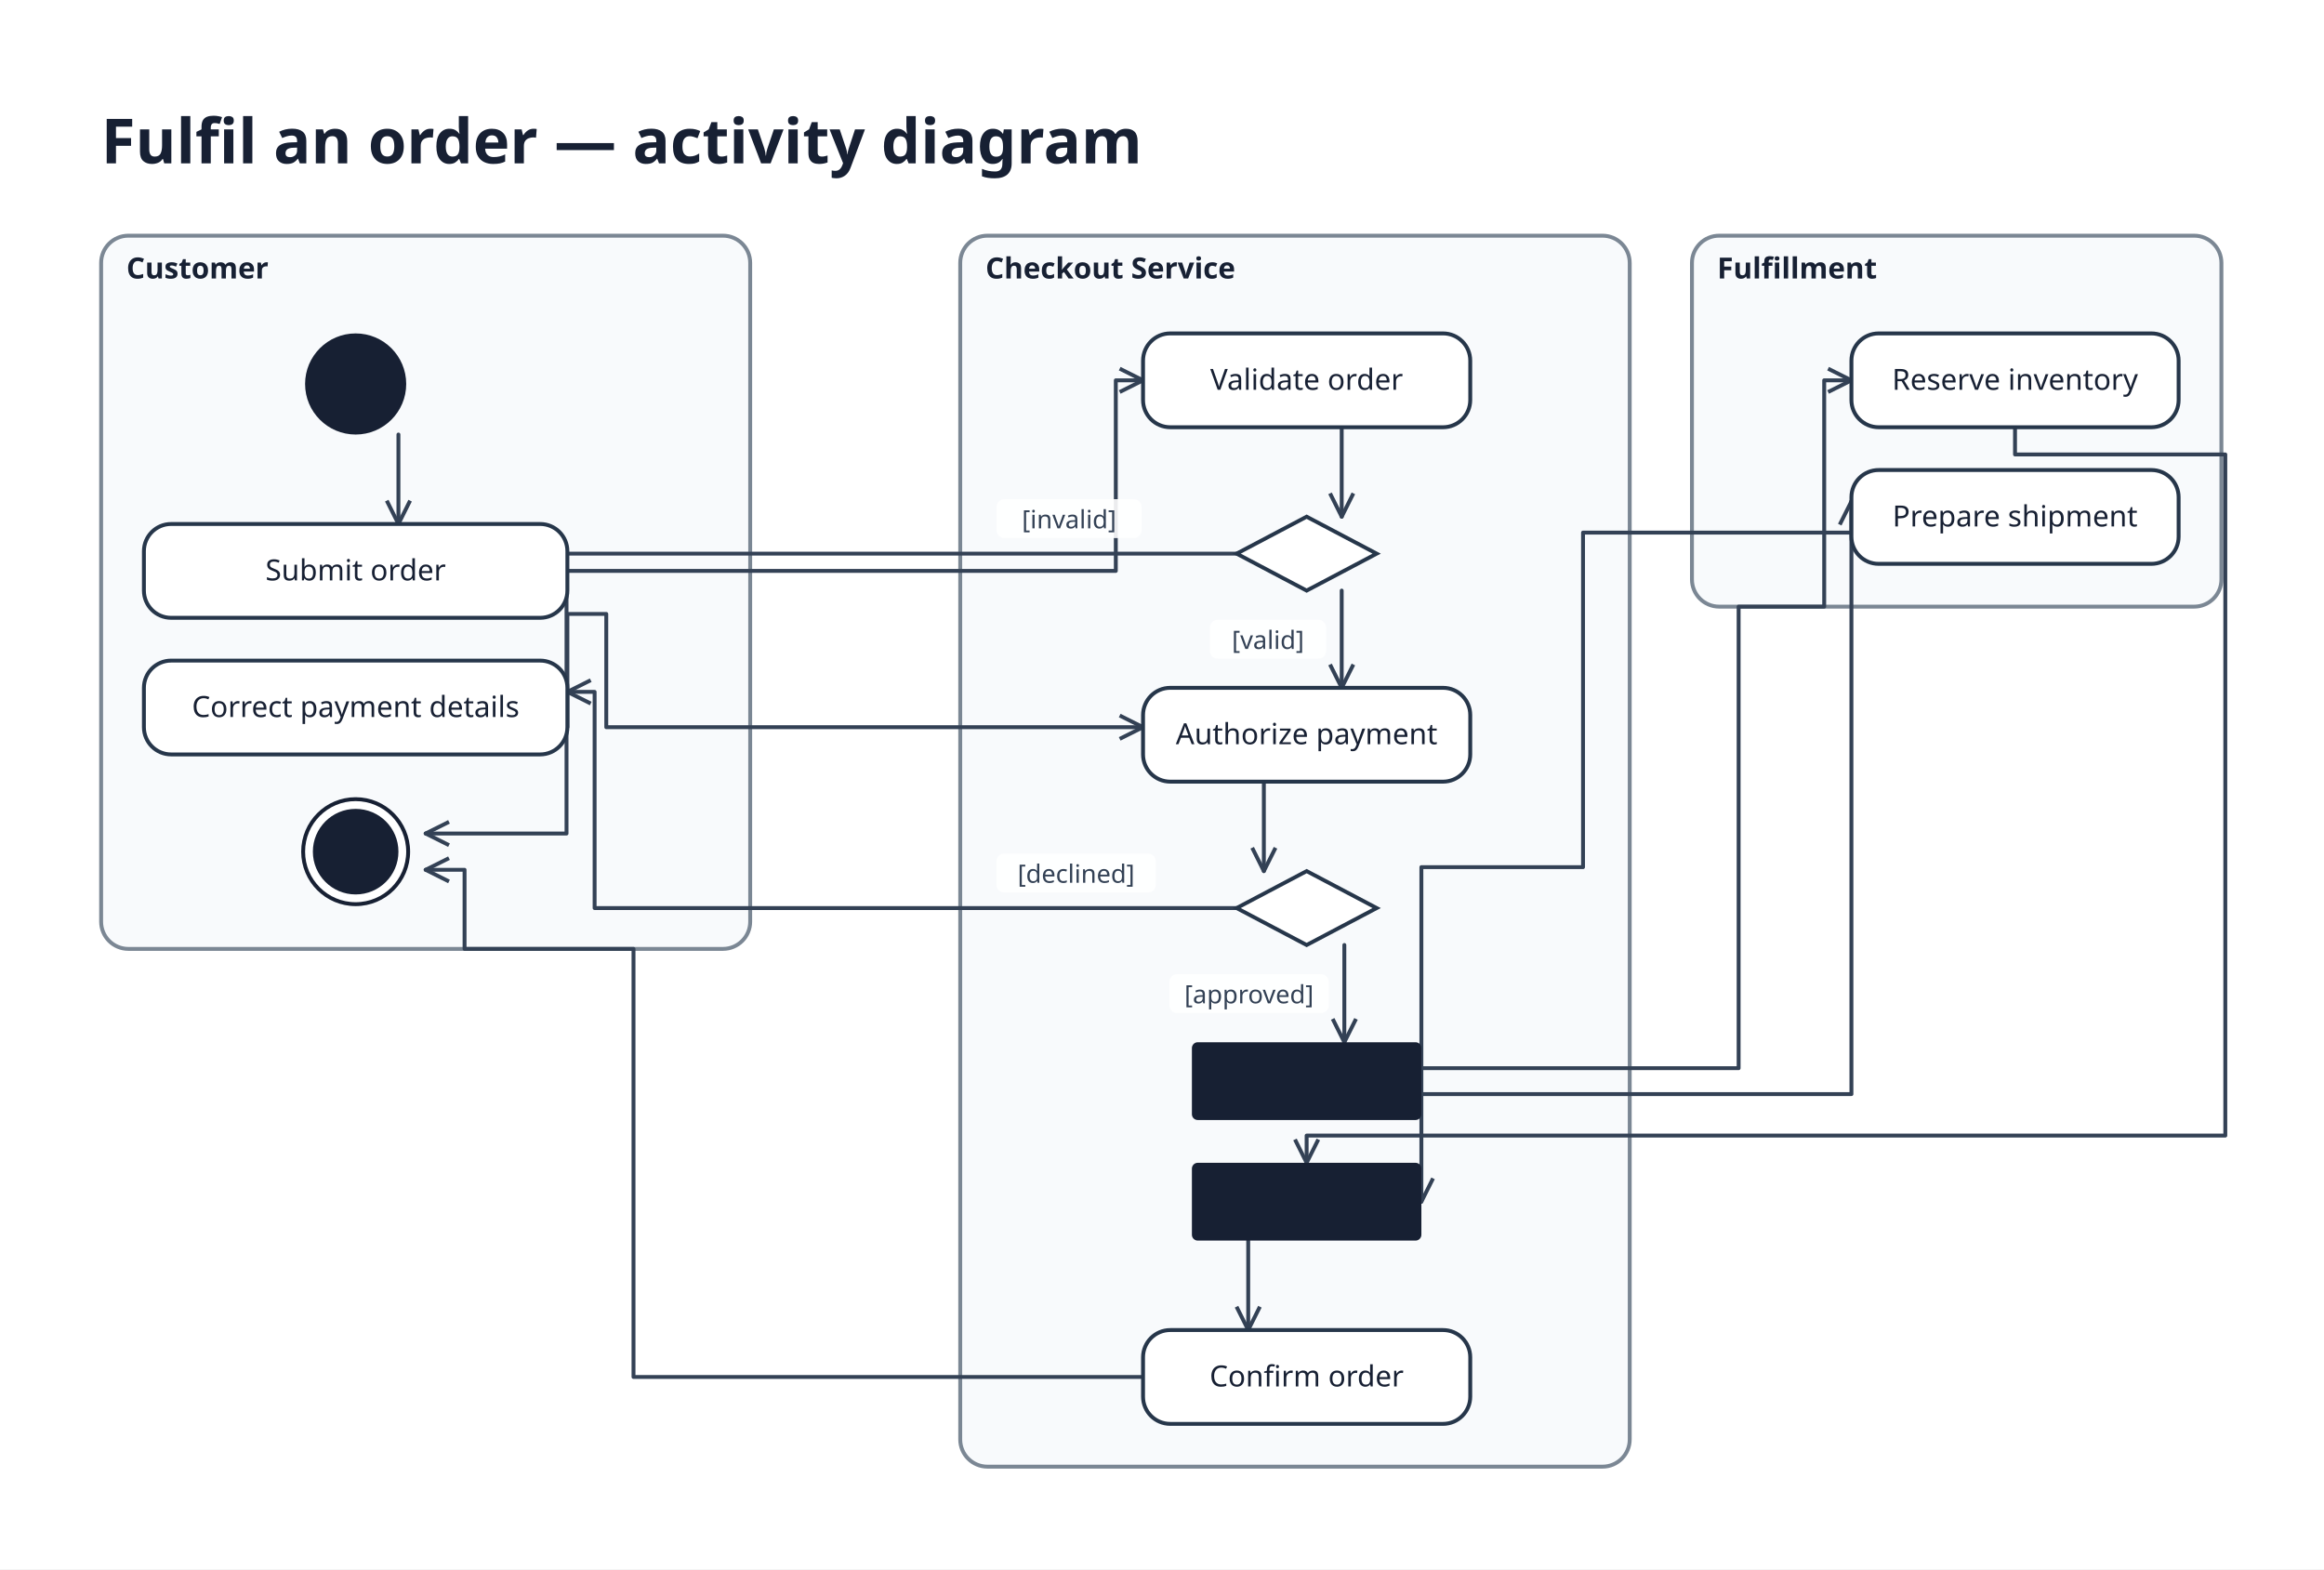
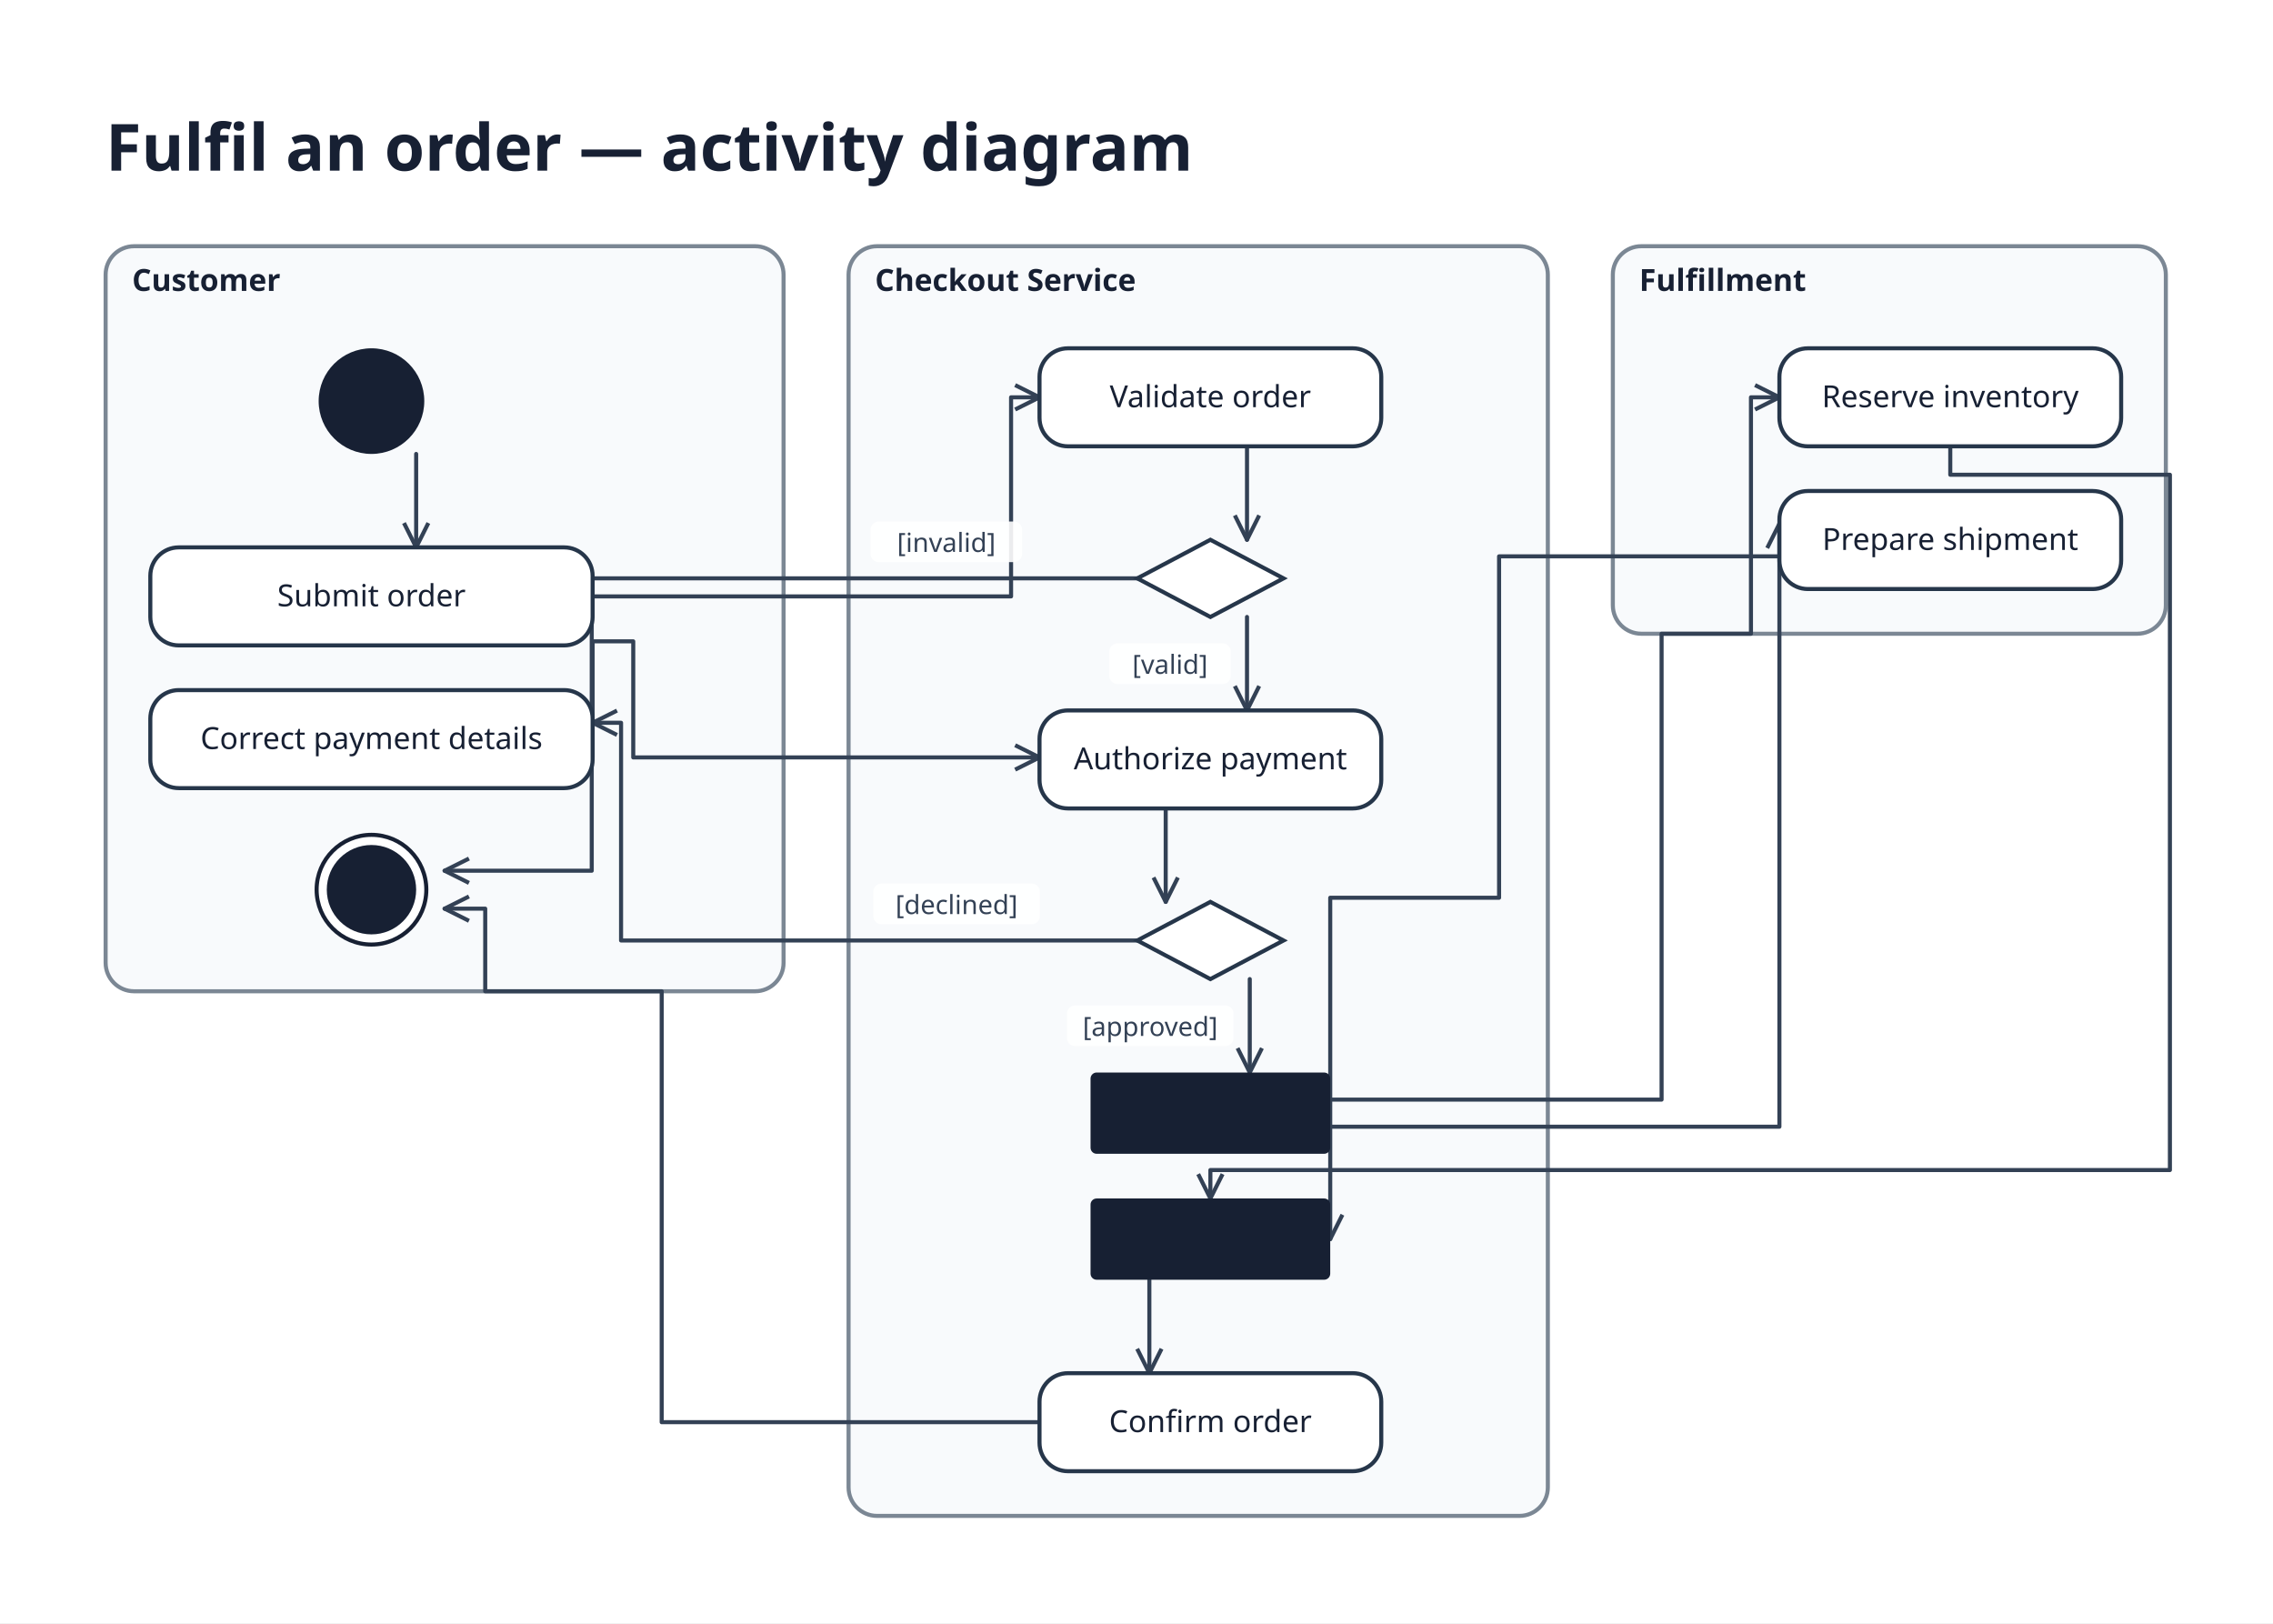
- <svg xmlns="http://www.w3.org/2000/svg" width="1195" height="807" viewBox="0 0 1195 807" role="img" aria-label="uml-activity-example">
+ <svg xmlns="http://www.w3.org/2000/svg" width="1119" height="799" viewBox="0 0 1119 799" role="img" aria-label="uml-activity-example">
  <rect width="100%" height="100%" fill="#ffffff" />
  <g id="boundaries">
    <rect x="52" y="121.2" width="333.75" height="366.75" rx="14" fill="#f8fafc" stroke="#7b8794" stroke-width="2" />
-     <rect x="493.75" y="121.2" width="344.25" height="633" rx="14" fill="#f8fafc" stroke="#7b8794" stroke-width="2" />
-     <rect x="870" y="121.2" width="272.25" height="190.75" rx="14" fill="#f8fafc" stroke="#7b8794" stroke-width="2" />
+     <rect x="417.75" y="121.2" width="344.25" height="625" rx="14" fill="#f8fafc" stroke="#7b8794" stroke-width="2" />
+     <rect x="794" y="121.2" width="272.25" height="190.75" rx="14" fill="#f8fafc" stroke="#7b8794" stroke-width="2" />
  </g>
  <g id="corridor-dividers" />
  <g id="lines">
    <g data-line="start-submit">
      <polyline points="204.875,223.45 204.875,269.45" fill="none" stroke="#334155" stroke-width="2" stroke-linejoin="round" stroke-linecap="round" />
      <path d="M 198.875 257.45 L 204.875 269.45 L 210.875 257.45" fill="none" stroke="#334155" stroke-width="2" stroke-linejoin="round" />
    </g>
    <g data-line="submit-validate">
-       <polyline points="291.75,293.575 573.75,293.575 573.75,195.575 587.75,195.575" fill="none" stroke="#334155" stroke-width="2" stroke-linejoin="round" stroke-linecap="round" />
-       <path d="M 575.75 201.575 L 587.75 195.575 L 575.75 189.575" fill="none" stroke="#334155" stroke-width="2" stroke-linejoin="round" />
+       <polyline points="291.75,293.575 497.75,293.575 497.75,195.575 511.75,195.575" fill="none" stroke="#334155" stroke-width="2" stroke-linejoin="round" stroke-linecap="round" />
+       <path d="M 499.75 201.575 L 511.75 195.575 L 499.75 189.575" fill="none" stroke="#334155" stroke-width="2" stroke-linejoin="round" />
    </g>
    <g data-line="validate-choice">
-       <polyline points="689.902,219.7 689.902,265.7" fill="none" stroke="#334155" stroke-width="2" stroke-linejoin="round" stroke-linecap="round" />
-       <path d="M 683.902 253.7 L 689.902 265.7 L 695.902 253.7" fill="none" stroke="#334155" stroke-width="2" stroke-linejoin="round" />
+       <polyline points="613.902,219.7 613.902,265.7" fill="none" stroke="#334155" stroke-width="2" stroke-linejoin="round" stroke-linecap="round" />
+       <path d="M 607.902 253.7 L 613.902 265.7 L 619.902 253.7" fill="none" stroke="#334155" stroke-width="2" stroke-linejoin="round" />
    </g>
    <g data-line="invalid-end">
-       <polyline points="635.875,284.7 291.312,284.7 291.312,428.617 218.875,428.617" fill="none" stroke="#334155" stroke-width="2" stroke-linejoin="round" stroke-linecap="round" />
+       <polyline points="559.875,284.7 291.312,284.7 291.312,428.617 218.875,428.617" fill="none" stroke="#334155" stroke-width="2" stroke-linejoin="round" stroke-linecap="round" />
      <path d="M 230.875 422.617 L 218.875 428.617 L 230.875 434.617" fill="none" stroke="#334155" stroke-width="2" stroke-linejoin="round" />
    </g>
    <g data-line="valid-authorize">
-       <polyline points="689.902,303.7 689.902,353.7" fill="none" stroke="#334155" stroke-width="2" stroke-linejoin="round" stroke-linecap="round" />
-       <path d="M 683.902 341.7 L 689.902 353.7 L 695.902 341.7" fill="none" stroke="#334155" stroke-width="2" stroke-linejoin="round" />
+       <polyline points="613.902,303.7 613.902,349.7" fill="none" stroke="#334155" stroke-width="2" stroke-linejoin="round" stroke-linecap="round" />
+       <path d="M 607.902 337.7 L 613.902 349.7 L 619.902 337.7" fill="none" stroke="#334155" stroke-width="2" stroke-linejoin="round" />
    </g>
    <g data-line="authorize-choice">
-       <polyline points="649.875,401.95 649.875,447.95" fill="none" stroke="#334155" stroke-width="2" stroke-linejoin="round" stroke-linecap="round" />
-       <path d="M 643.875 435.95 L 649.875 447.95 L 655.875 435.95" fill="none" stroke="#334155" stroke-width="2" stroke-linejoin="round" />
+       <polyline points="573.875,397.95 573.875,443.95" fill="none" stroke="#334155" stroke-width="2" stroke-linejoin="round" stroke-linecap="round" />
+       <path d="M 567.875 431.95 L 573.875 443.95 L 579.875 431.95" fill="none" stroke="#334155" stroke-width="2" stroke-linejoin="round" />
    </g>
    <g data-line="payment-retry">
-       <polyline points="635.875,466.95 305.75,466.95 305.75,355.783 291.75,355.783" fill="none" stroke="#334155" stroke-width="2" stroke-linejoin="round" stroke-linecap="round" />
+       <polyline points="559.875,462.95 305.75,462.95 305.75,355.783 291.75,355.783" fill="none" stroke="#334155" stroke-width="2" stroke-linejoin="round" stroke-linecap="round" />
      <path d="M 303.75 349.783 L 291.75 355.783 L 303.75 361.783" fill="none" stroke="#334155" stroke-width="2" stroke-linejoin="round" />
    </g>
    <g data-line="correct-authorize">
-       <polyline points="291.75,373.95 291.75,315.7 311.75,315.7 311.75,373.95 587.75,373.95" fill="none" stroke="#334155" stroke-width="2" stroke-linejoin="round" stroke-linecap="round" />
-       <path d="M 575.75 379.95 L 587.75 373.95 L 575.75 367.95" fill="none" stroke="#334155" stroke-width="2" stroke-linejoin="round" />
+       <polyline points="291.75,372.846 291.75,315.7 311.75,315.7 311.75,372.846 511.75,372.846" fill="none" stroke="#334155" stroke-width="2" stroke-linejoin="round" stroke-linecap="round" />
+       <path d="M 499.75 378.846 L 511.75 372.846 L 499.75 366.846" fill="none" stroke="#334155" stroke-width="2" stroke-linejoin="round" />
    </g>
    <g data-line="authorized-fork">
-       <polyline points="691.261,485.95 691.261,535.95" fill="none" stroke="#334155" stroke-width="2" stroke-linejoin="round" stroke-linecap="round" />
-       <path d="M 685.261 523.95 L 691.261 535.95 L 697.261 523.95" fill="none" stroke="#334155" stroke-width="2" stroke-linejoin="round" />
+       <polyline points="615.261,481.95 615.261,527.95" fill="none" stroke="#334155" stroke-width="2" stroke-linejoin="round" stroke-linecap="round" />
+       <path d="M 609.261 515.95 L 615.261 527.95 L 621.261 515.95" fill="none" stroke="#334155" stroke-width="2" stroke-linejoin="round" />
    </g>
    <g data-line="fork-reserve">
-       <polyline points="730.875,549.283 894,549.283 894,311.95 938,311.95 938,195.575 952,195.575" fill="none" stroke="#334155" stroke-width="2" stroke-linejoin="round" stroke-linecap="round" />
-       <path d="M 940 201.575 L 952 195.575 L 940 189.575" fill="none" stroke="#334155" stroke-width="2" stroke-linejoin="round" />
+       <polyline points="654.875,541.283 818,541.283 818,311.95 862,311.95 862,195.575 876,195.575" fill="none" stroke="#334155" stroke-width="2" stroke-linejoin="round" stroke-linecap="round" />
+       <path d="M 864 201.575 L 876 195.575 L 864 189.575" fill="none" stroke="#334155" stroke-width="2" stroke-linejoin="round" />
    </g>
    <g data-line="fork-prepare">
-       <polyline points="730.875,562.617 952,562.617 952,257.783" fill="none" stroke="#334155" stroke-width="2" stroke-linejoin="round" stroke-linecap="round" />
-       <path d="M 958 269.783 L 952 257.783 L 946 269.783" fill="none" stroke="#334155" stroke-width="2" stroke-linejoin="round" />
+       <polyline points="654.875,554.617 876,554.617 876,257.783" fill="none" stroke="#334155" stroke-width="2" stroke-linejoin="round" stroke-linecap="round" />
+       <path d="M 882 269.783 L 876 257.783 L 870 269.783" fill="none" stroke="#334155" stroke-width="2" stroke-linejoin="round" />
    </g>
    <g data-line="reserve-join">
-       <polyline points="1036.125,219.7 1036.125,233.7 1144.25,233.7 1144.25,583.95 671.875,583.95 671.875,597.95" fill="none" stroke="#334155" stroke-width="2" stroke-linejoin="round" stroke-linecap="round" />
-       <path d="M 665.875 585.95 L 671.875 597.95 L 677.875 585.95" fill="none" stroke="#334155" stroke-width="2" stroke-linejoin="round" />
+       <polyline points="960.125,219.7 960.125,233.7 1068.25,233.7 1068.25,575.95 595.875,575.95 595.875,589.95" fill="none" stroke="#334155" stroke-width="2" stroke-linejoin="round" stroke-linecap="round" />
+       <path d="M 589.875 577.95 L 595.875 589.95 L 601.875 577.95" fill="none" stroke="#334155" stroke-width="2" stroke-linejoin="round" />
    </g>
    <g data-line="prepare-join">
-       <polyline points="952,273.867 814,273.867 814,445.908 730.875,445.908 730.875,617.95" fill="none" stroke="#334155" stroke-width="2" stroke-linejoin="round" stroke-linecap="round" />
-       <path d="M 724.875 605.95 L 730.875 617.95 L 736.875 605.95" fill="none" stroke="#334155" stroke-width="2" stroke-linejoin="round" />
+       <polyline points="876,273.867 738,273.867 738,441.908 654.875,441.908 654.875,609.95" fill="none" stroke="#334155" stroke-width="2" stroke-linejoin="round" stroke-linecap="round" />
+       <path d="M 648.875 597.95 L 654.875 609.95 L 660.875 597.95" fill="none" stroke="#334155" stroke-width="2" stroke-linejoin="round" />
    </g>
    <g data-line="join-confirm">
-       <polyline points="641.83,637.95 641.83,683.95" fill="none" stroke="#334155" stroke-width="2" stroke-linejoin="round" stroke-linecap="round" />
-       <path d="M 635.83 671.95 L 641.83 683.95 L 647.83 671.95" fill="none" stroke="#334155" stroke-width="2" stroke-linejoin="round" />
+       <polyline points="565.83,629.95 565.83,675.95" fill="none" stroke="#334155" stroke-width="2" stroke-linejoin="round" stroke-linecap="round" />
+       <path d="M 559.83 663.95 L 565.83 675.95 L 571.83 663.95" fill="none" stroke="#334155" stroke-width="2" stroke-linejoin="round" />
    </g>
    <g data-line="confirm-end">
-       <polyline points="587.75,708.075 325.75,708.075 325.75,487.95 238.875,487.95 238.875,447.283 218.875,447.283" fill="none" stroke="#334155" stroke-width="2" stroke-linejoin="round" stroke-linecap="round" />
+       <polyline points="511.75,700.075 325.75,700.075 325.75,487.95 238.875,487.95 238.875,447.283 218.875,447.283" fill="none" stroke="#334155" stroke-width="2" stroke-linejoin="round" stroke-linecap="round" />
      <path d="M 230.875 441.283 L 218.875 447.283 L 230.875 453.283" fill="none" stroke="#334155" stroke-width="2" stroke-linejoin="round" />
    </g>
  </g>
  <g id="objects">
    <circle cx="182.875" cy="197.45" r="26" fill="#172033" />
    <rect x="74" y="269.45" width="217.75" height="48.25" rx="14" fill="#ffffff" stroke="#26364a" stroke-width="2" />
    <rect x="74" y="339.7" width="217.75" height="48.25" rx="14" fill="#ffffff" stroke="#26364a" stroke-width="2" />
    <g>
      <circle cx="182.875" cy="437.95" r="27" fill="white" stroke="#172033" stroke-width="2" />
      <circle cx="182.875" cy="437.95" r="22" fill="#172033" />
    </g>
-     <rect x="587.75" y="171.45" width="168.25" height="48.25" rx="14" fill="#ffffff" stroke="#26364a" stroke-width="2" />
-     <polygon points="671.875,265.7 707.875,284.7 671.875,303.7 635.875,284.7" fill="#ffffff" stroke="#26364a" stroke-width="2" />
-     <rect x="587.75" y="353.7" width="168.25" height="48.25" rx="14" fill="#ffffff" stroke="#26364a" stroke-width="2" />
-     <polygon points="671.875,447.95 707.875,466.95 671.875,485.95 635.875,466.95" fill="#ffffff" stroke="#26364a" stroke-width="2" />
-     <rect x="612.875" y="535.95" width="118" height="40" rx="3" fill="#172033" />
-     <rect x="612.875" y="597.95" width="118" height="40" rx="3" fill="#172033" />
-     <rect x="587.75" y="683.95" width="168.25" height="48.25" rx="14" fill="#ffffff" stroke="#26364a" stroke-width="2" />
-     <rect x="952" y="171.45" width="168.25" height="48.25" rx="14" fill="#ffffff" stroke="#26364a" stroke-width="2" />
-     <rect x="952" y="241.7" width="168.25" height="48.25" rx="14" fill="#ffffff" stroke="#26364a" stroke-width="2" />
+     <rect x="511.75" y="171.45" width="168.25" height="48.25" rx="14" fill="#ffffff" stroke="#26364a" stroke-width="2" />
+     <polygon points="595.875,265.7 631.875,284.7 595.875,303.7 559.875,284.7" fill="#ffffff" stroke="#26364a" stroke-width="2" />
+     <rect x="511.75" y="349.7" width="168.25" height="48.25" rx="14" fill="#ffffff" stroke="#26364a" stroke-width="2" />
+     <polygon points="595.875,443.95 631.875,462.95 595.875,481.95 559.875,462.95" fill="#ffffff" stroke="#26364a" stroke-width="2" />
+     <rect x="536.875" y="527.95" width="118" height="40" rx="3" fill="#172033" />
+     <rect x="536.875" y="589.95" width="118" height="40" rx="3" fill="#172033" />
+     <rect x="511.75" y="675.95" width="168.25" height="48.25" rx="14" fill="#ffffff" stroke="#26364a" stroke-width="2" />
+     <rect x="876" y="171.45" width="168.25" height="48.25" rx="14" fill="#ffffff" stroke="#26364a" stroke-width="2" />
+     <rect x="876" y="241.7" width="168.25" height="48.25" rx="14" fill="#ffffff" stroke="#26364a" stroke-width="2" />
  </g>
  <g id="ports" />
  <g id="text">
    <text x="52" y="84" text-anchor="start" fill="#172033" font-family="ui-rounded, 'Comic Sans MS', sans-serif" font-size="32" font-weight="700">Fulfil an order — activity diagram</text>
    <text x="65" y="143.2" text-anchor="start" fill="#172033" font-family="ui-rounded, 'Comic Sans MS', sans-serif" font-size="15" font-weight="700">Customer</text>
    <text x="182.875" y="298.45" text-anchor="middle" fill="#172033" font-family="ui-rounded, 'Comic Sans MS', sans-serif" font-size="15" font-weight="450">Submit order</text>
    <text x="182.875" y="368.7" text-anchor="middle" fill="#172033" font-family="ui-rounded, 'Comic Sans MS', sans-serif" font-size="15" font-weight="450">Correct payment details</text>
-     <text x="506.75" y="143.2" text-anchor="start" fill="#172033" font-family="ui-rounded, 'Comic Sans MS', sans-serif" font-size="15" font-weight="700">Checkout Service</text>
-     <text x="671.875" y="200.45" text-anchor="middle" fill="#172033" font-family="ui-rounded, 'Comic Sans MS', sans-serif" font-size="15" font-weight="450">Validate order</text>
-     <text x="671.875" y="382.7" text-anchor="middle" fill="#172033" font-family="ui-rounded, 'Comic Sans MS', sans-serif" font-size="15" font-weight="450">Authorize payment</text>
-     <text x="671.875" y="712.95" text-anchor="middle" fill="#172033" font-family="ui-rounded, 'Comic Sans MS', sans-serif" font-size="15" font-weight="450">Confirm order</text>
-     <text x="883" y="143.2" text-anchor="start" fill="#172033" font-family="ui-rounded, 'Comic Sans MS', sans-serif" font-size="15" font-weight="700">Fulfillment</text>
-     <text x="1036.125" y="200.45" text-anchor="middle" fill="#172033" font-family="ui-rounded, 'Comic Sans MS', sans-serif" font-size="15" font-weight="450">Reserve inventory</text>
-     <text x="1036.125" y="270.7" text-anchor="middle" fill="#172033" font-family="ui-rounded, 'Comic Sans MS', sans-serif" font-size="15" font-weight="450">Prepare shipment</text>
+     <text x="430.75" y="143.2" text-anchor="start" fill="#172033" font-family="ui-rounded, 'Comic Sans MS', sans-serif" font-size="15" font-weight="700">Checkout Service</text>
+     <text x="595.875" y="200.45" text-anchor="middle" fill="#172033" font-family="ui-rounded, 'Comic Sans MS', sans-serif" font-size="15" font-weight="450">Validate order</text>
+     <text x="595.875" y="378.7" text-anchor="middle" fill="#172033" font-family="ui-rounded, 'Comic Sans MS', sans-serif" font-size="15" font-weight="450">Authorize payment</text>
+     <text x="595.875" y="704.95" text-anchor="middle" fill="#172033" font-family="ui-rounded, 'Comic Sans MS', sans-serif" font-size="15" font-weight="450">Confirm order</text>
+     <text x="807" y="143.2" text-anchor="start" fill="#172033" font-family="ui-rounded, 'Comic Sans MS', sans-serif" font-size="15" font-weight="700">Fulfillment</text>
+     <text x="960.125" y="200.45" text-anchor="middle" fill="#172033" font-family="ui-rounded, 'Comic Sans MS', sans-serif" font-size="15" font-weight="450">Reserve inventory</text>
+     <text x="960.125" y="270.7" text-anchor="middle" fill="#172033" font-family="ui-rounded, 'Comic Sans MS', sans-serif" font-size="15" font-weight="450">Prepare shipment</text>
    <g>
-       <rect x="512.434" y="256.7" width="74.6" height="20" rx="4" fill="#ffffff" fill-opacity=".9" />
-       <text x="549.734" y="271.7" text-anchor="middle" font-family="ui-rounded, sans-serif" font-size="13" fill="#334155">[invalid]</text>
+       <rect x="428.578" y="256.7" width="74.6" height="20" rx="4" fill="#ffffff" fill-opacity=".9" />
+       <text x="465.878" y="271.7" text-anchor="middle" font-family="ui-rounded, sans-serif" font-size="13" fill="#334155">[invalid]</text>
    </g>
    <g>
-       <rect x="622.102" y="318.7" width="59.8" height="20" rx="4" fill="#ffffff" fill-opacity=".9" />
-       <text x="652.002" y="333.7" text-anchor="middle" font-family="ui-rounded, sans-serif" font-size="13" fill="#334155">[valid]</text>
+       <rect x="546.102" y="316.7" width="59.8" height="20" rx="4" fill="#ffffff" fill-opacity=".9" />
+       <text x="576.002" y="331.7" text-anchor="middle" font-family="ui-rounded, sans-serif" font-size="13" fill="#334155">[valid]</text>
    </g>
    <g>
-       <rect x="512.344" y="438.95" width="82" height="20" rx="4" fill="#ffffff" fill-opacity=".9" />
-       <text x="553.344" y="453.95" text-anchor="middle" font-family="ui-rounded, sans-serif" font-size="13" fill="#334155">[declined]</text>
+       <rect x="429.931" y="434.95" width="82" height="20" rx="4" fill="#ffffff" fill-opacity=".9" />
+       <text x="470.931" y="449.95" text-anchor="middle" font-family="ui-rounded, sans-serif" font-size="13" fill="#334155">[declined]</text>
    </g>
    <g>
-       <rect x="601.261" y="500.95" width="82" height="20" rx="4" fill="#ffffff" fill-opacity=".9" />
-       <text x="642.261" y="515.95" text-anchor="middle" font-family="ui-rounded, sans-serif" font-size="13" fill="#334155">[approved]</text>
+       <rect x="525.261" y="494.95" width="82" height="20" rx="4" fill="#ffffff" fill-opacity=".9" />
+       <text x="566.261" y="509.95" text-anchor="middle" font-family="ui-rounded, sans-serif" font-size="13" fill="#334155">[approved]</text>
    </g>
  </g>
</svg>
